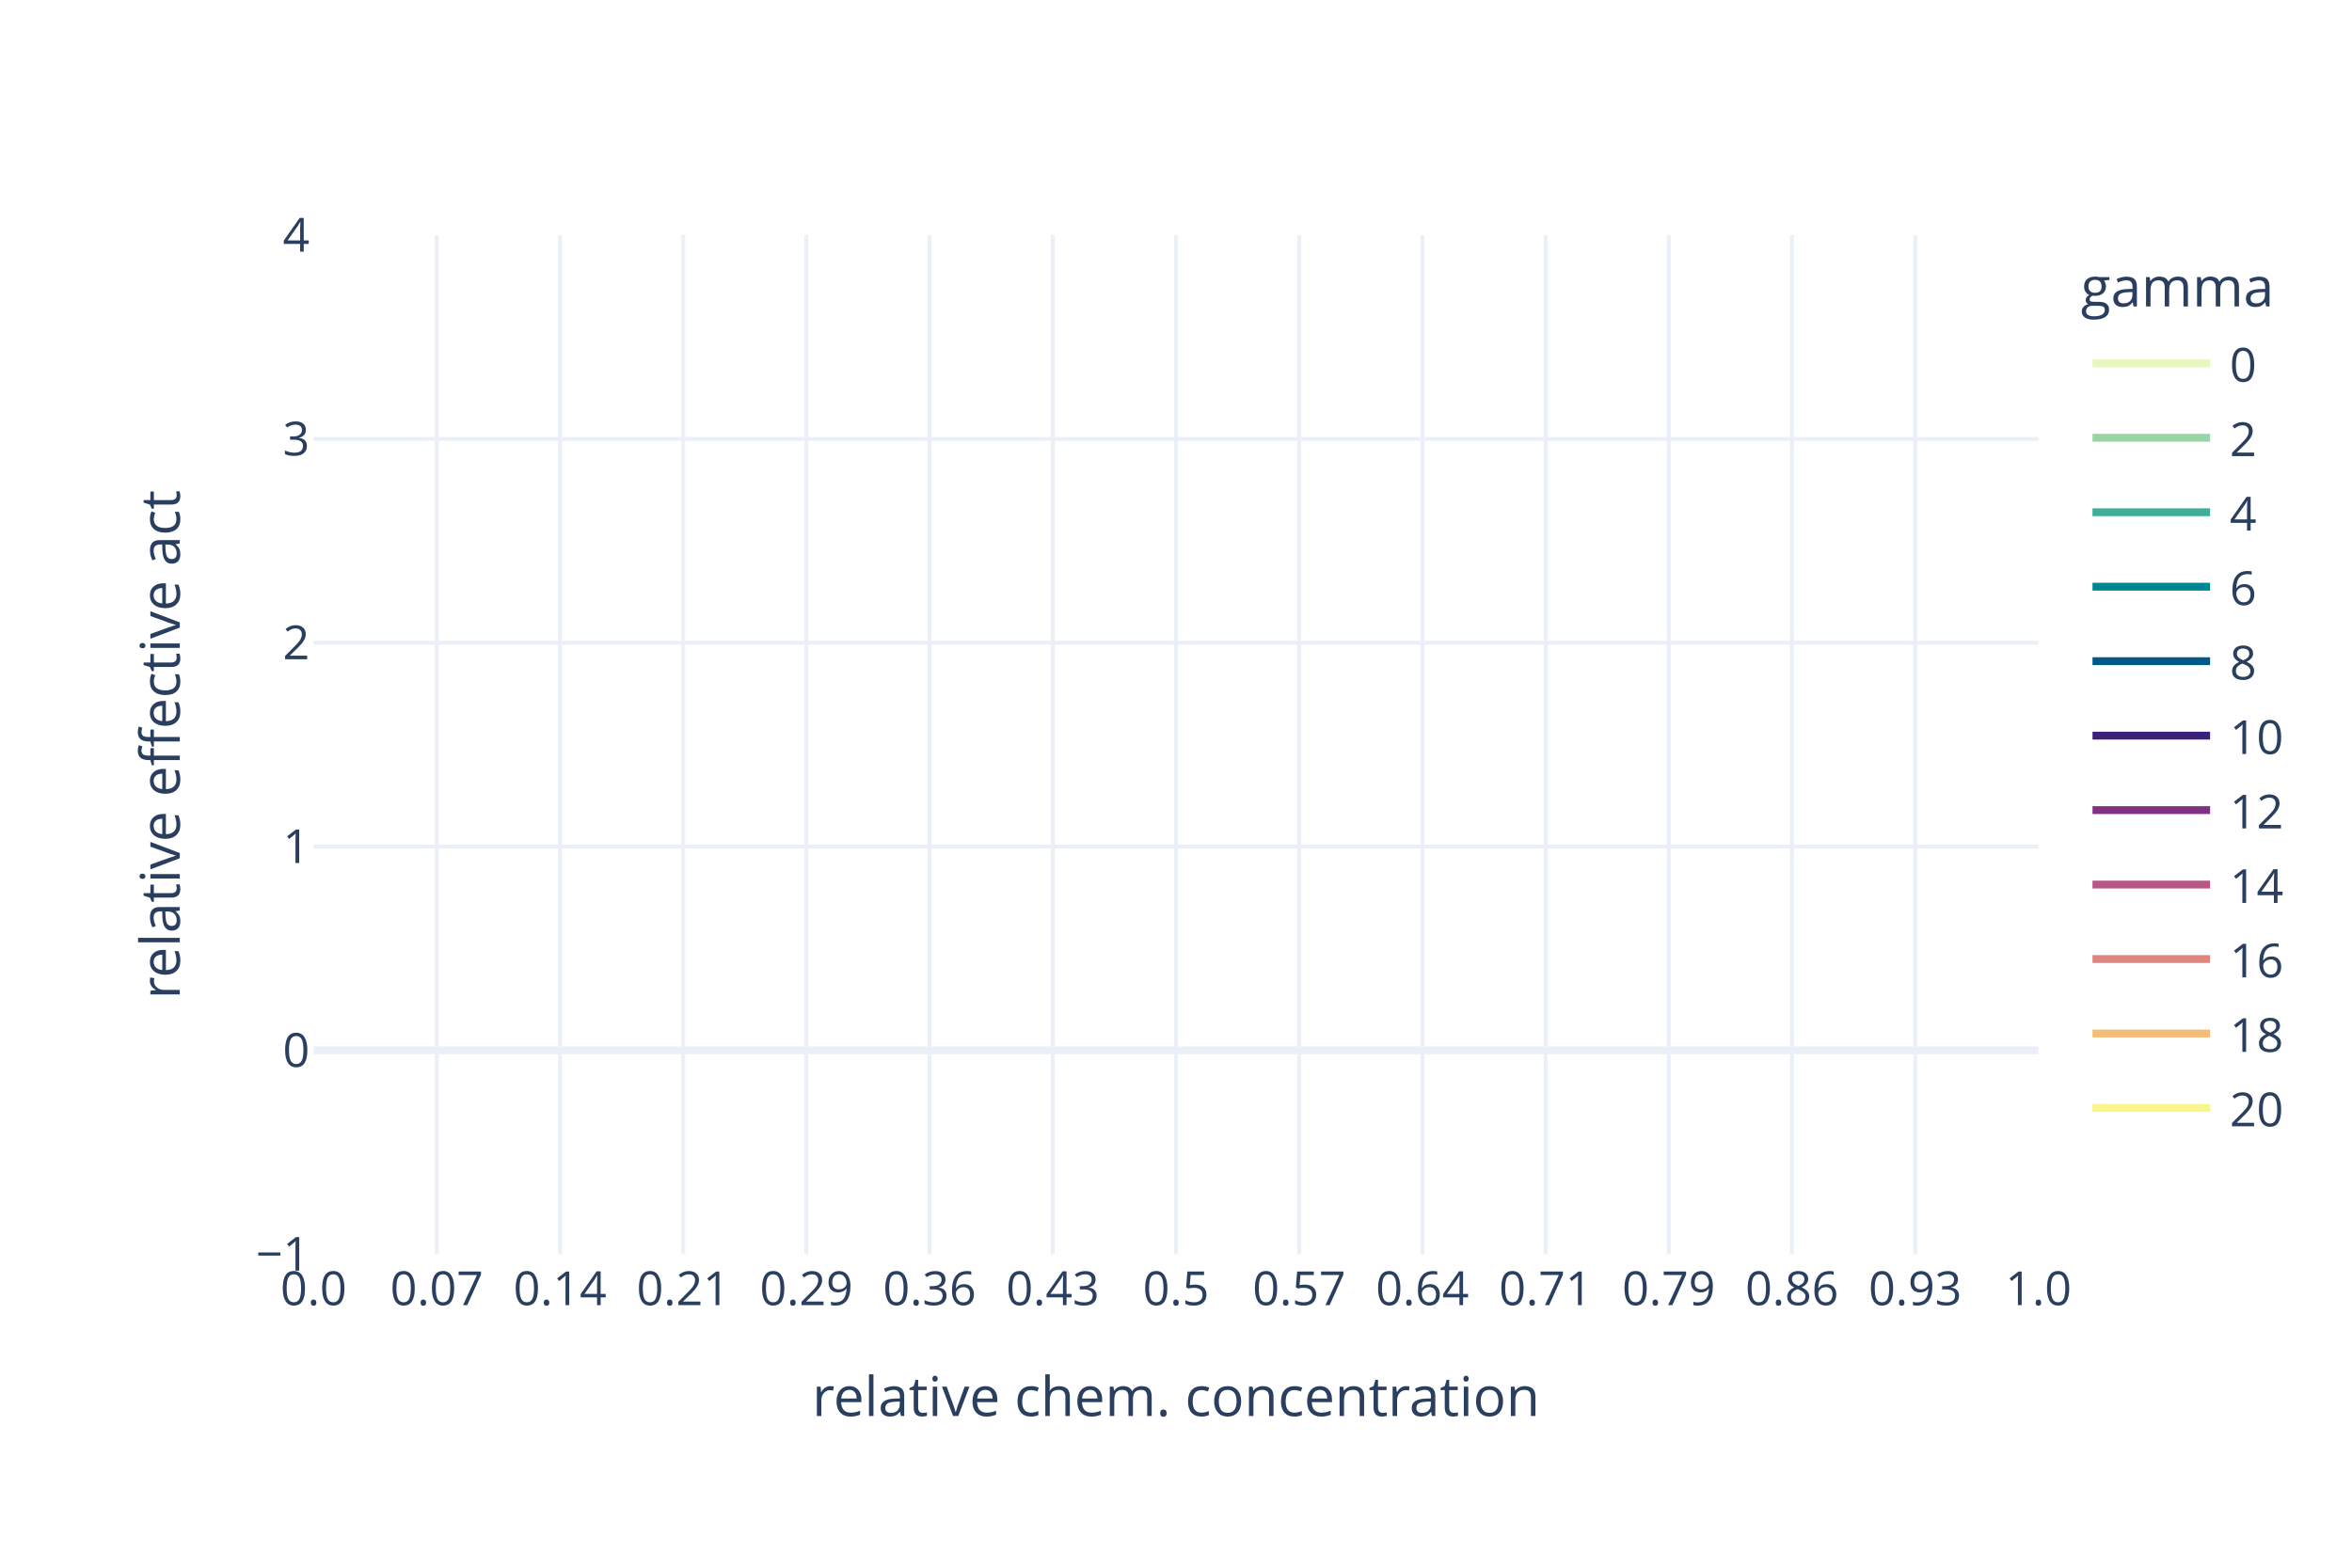
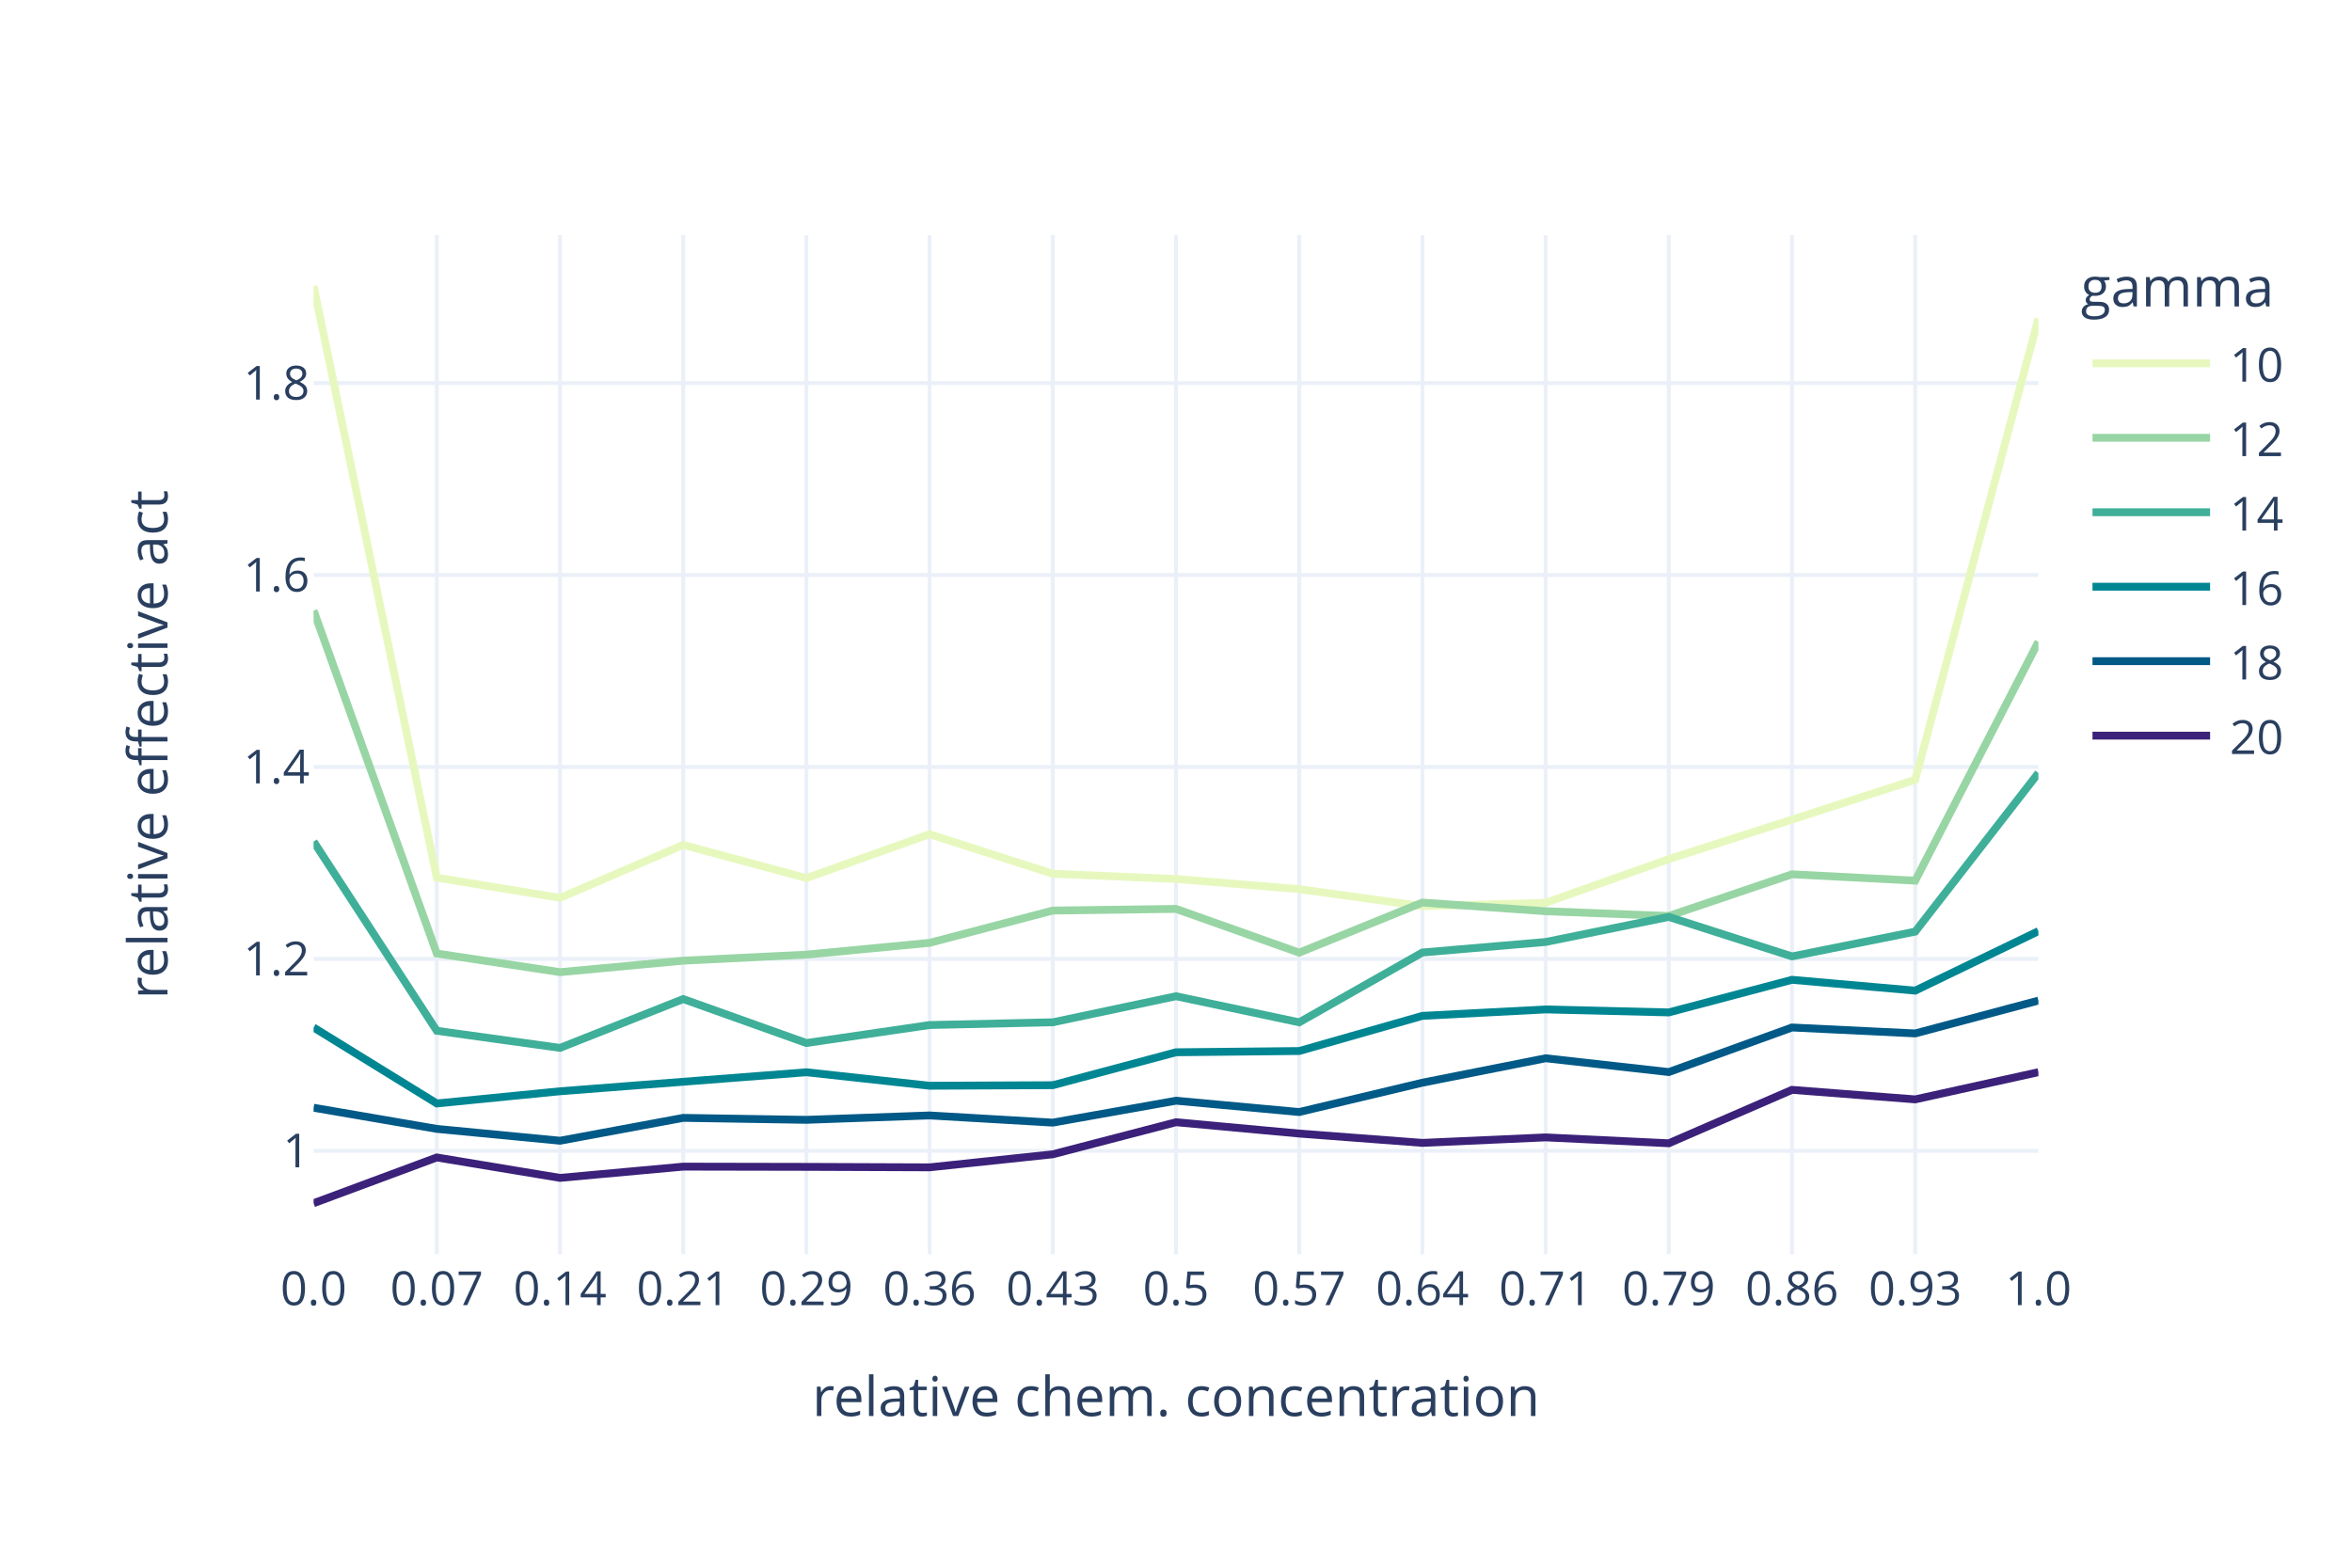
<svg xmlns="http://www.w3.org/2000/svg" class="main-svg" width="600" height="400" style="" viewBox="0 0 600 400">
  <rect x="0" y="0" width="600" height="400" style="fill: rgb(255, 255, 255); fill-opacity: 1;" />
-   <defs id="defs-e06dbf">
+   <defs id="defs-b604fa">
    <g class="clips">
-       <clipPath id="clipe06dbfxyplot" class="plotclip">
+       <clipPath id="clipb604faxyplot" class="plotclip">
        <rect width="440" height="260" />
      </clipPath>
-       <clipPath class="axesclip" id="clipe06dbfx">
+       <clipPath class="axesclip" id="clipb604fax">
        <rect x="80" y="0" width="440" height="400" />
      </clipPath>
-       <clipPath class="axesclip" id="clipe06dbfy">
+       <clipPath class="axesclip" id="clipb604fay">
        <rect x="0" y="60" width="600" height="260" />
      </clipPath>
-       <clipPath class="axesclip" id="clipe06dbfxy">
+       <clipPath class="axesclip" id="clipb604faxy">
        <rect x="80" y="60" width="440" height="260" />
      </clipPath>
    </g>
    <g class="gradients" />
    <g class="patterns" />
  </defs>
  <g class="bglayer" />
  <g class="layer-below">
    <g class="imagelayer" />
    <g class="shapelayer" />
  </g>
  <g class="cartesianlayer">
    <g class="subplot xy">
      <g class="layer-subplot">
        <g class="shapelayer" />
        <g class="imagelayer" />
      </g>
      <g class="minor-gridlayer">
        <g class="x" />
        <g class="y" />
      </g>
      <g class="gridlayer">
        <g class="x">
          <path class="xgrid crisp" transform="translate(111.43,0)" d="M0,60v260" style="stroke: rgb(235, 240, 248); stroke-opacity: 1; stroke-width: 1px;" />
          <path class="xgrid crisp" transform="translate(142.86,0)" d="M0,60v260" style="stroke: rgb(235, 240, 248); stroke-opacity: 1; stroke-width: 1px;" />
          <path class="xgrid crisp" transform="translate(174.29,0)" d="M0,60v260" style="stroke: rgb(235, 240, 248); stroke-opacity: 1; stroke-width: 1px;" />
          <path class="xgrid crisp" transform="translate(205.71,0)" d="M0,60v260" style="stroke: rgb(235, 240, 248); stroke-opacity: 1; stroke-width: 1px;" />
          <path class="xgrid crisp" transform="translate(237.14,0)" d="M0,60v260" style="stroke: rgb(235, 240, 248); stroke-opacity: 1; stroke-width: 1px;" />
          <path class="xgrid crisp" transform="translate(268.57,0)" d="M0,60v260" style="stroke: rgb(235, 240, 248); stroke-opacity: 1; stroke-width: 1px;" />
          <path class="xgrid crisp" transform="translate(300,0)" d="M0,60v260" style="stroke: rgb(235, 240, 248); stroke-opacity: 1; stroke-width: 1px;" />
          <path class="xgrid crisp" transform="translate(331.43,0)" d="M0,60v260" style="stroke: rgb(235, 240, 248); stroke-opacity: 1; stroke-width: 1px;" />
          <path class="xgrid crisp" transform="translate(362.86,0)" d="M0,60v260" style="stroke: rgb(235, 240, 248); stroke-opacity: 1; stroke-width: 1px;" />
          <path class="xgrid crisp" transform="translate(394.29,0)" d="M0,60v260" style="stroke: rgb(235, 240, 248); stroke-opacity: 1; stroke-width: 1px;" />
          <path class="xgrid crisp" transform="translate(425.71,0)" d="M0,60v260" style="stroke: rgb(235, 240, 248); stroke-opacity: 1; stroke-width: 1px;" />
          <path class="xgrid crisp" transform="translate(457.14,0)" d="M0,60v260" style="stroke: rgb(235, 240, 248); stroke-opacity: 1; stroke-width: 1px;" />
          <path class="xgrid crisp" transform="translate(488.57,0)" d="M0,60v260" style="stroke: rgb(235, 240, 248); stroke-opacity: 1; stroke-width: 1px;" />
        </g>
        <g class="y">
-           <path class="ygrid crisp" transform="translate(0,216)" d="M80,0h440" style="stroke: rgb(235, 240, 248); stroke-opacity: 1; stroke-width: 1px;" />
-           <path class="ygrid crisp" transform="translate(0,164)" d="M80,0h440" style="stroke: rgb(235, 240, 248); stroke-opacity: 1; stroke-width: 1px;" />
-           <path class="ygrid crisp" transform="translate(0,112)" d="M80,0h440" style="stroke: rgb(235, 240, 248); stroke-opacity: 1; stroke-width: 1px;" />
-         </g>
-       </g>
-       <g class="zerolinelayer">
-         <path class="yzl zl crisp" transform="translate(0,268)" d="M80,0h440" style="stroke: rgb(235, 240, 248); stroke-opacity: 1; stroke-width: 2px;" />
-       </g>
+           <path class="ygrid crisp" transform="translate(0,293.64)" d="M80,0h440" style="stroke: rgb(235, 240, 248); stroke-opacity: 1; stroke-width: 1px;" />
+           <path class="ygrid crisp" transform="translate(0,244.67)" d="M80,0h440" style="stroke: rgb(235, 240, 248); stroke-opacity: 1; stroke-width: 1px;" />
+           <path class="ygrid crisp" transform="translate(0,195.69)" d="M80,0h440" style="stroke: rgb(235, 240, 248); stroke-opacity: 1; stroke-width: 1px;" />
+           <path class="ygrid crisp" transform="translate(0,146.72)" d="M80,0h440" style="stroke: rgb(235, 240, 248); stroke-opacity: 1; stroke-width: 1px;" />
+           <path class="ygrid crisp" transform="translate(0,97.75)" d="M80,0h440" style="stroke: rgb(235, 240, 248); stroke-opacity: 1; stroke-width: 1px;" />
+         </g>
+       </g>
+       <g class="zerolinelayer" />
      <g class="layer-between">
        <g class="shapelayer" />
        <g class="imagelayer" />
      </g>
      <path class="xlines-below" />
      <path class="ylines-below" />
      <g class="overlines-below" />
      <g class="xaxislayer-below" />
      <g class="yaxislayer-below" />
      <g class="overaxes-below" />
      <g class="overplot">
-         <g class="xy" transform="translate(80,60)" clip-path="url(#clipe06dbfxyplot)">
+         <g class="xy" transform="translate(80,60)" clip-path="url(#clipb604faxyplot)">
          <g class="scatterlayer mlayer">
-             <g class="trace scatter trace63535a" style="stroke-miterlimit: 2; opacity: 1;">
-               <g class="fills" />
-               <g class="errorbars" />
-               <g class="lines" />
-               <g class="points" />
-               <g class="text" />
-             </g>
-             <g class="trace scatter trace4dbe1d" style="stroke-miterlimit: 2; opacity: 1;">
-               <g class="fills" />
-               <g class="errorbars" />
-               <g class="lines" />
-               <g class="points" />
-               <g class="text" />
-             </g>
-             <g class="trace scatter trace58fa74" style="stroke-miterlimit: 2; opacity: 1;">
-               <g class="fills" />
-               <g class="errorbars" />
-               <g class="lines" />
-               <g class="points" />
-               <g class="text" />
-             </g>
-             <g class="trace scatter trace23e4ae" style="stroke-miterlimit: 2; opacity: 1;">
-               <g class="fills" />
-               <g class="errorbars" />
-               <g class="lines" />
-               <g class="points" />
-               <g class="text" />
-             </g>
-             <g class="trace scatter traceb11a7f" style="stroke-miterlimit: 2; opacity: 1;">
-               <g class="fills" />
-               <g class="errorbars" />
-               <g class="lines" />
-               <g class="points" />
-               <g class="text" />
-             </g>
-             <g class="trace scatter traceca086c" style="stroke-miterlimit: 2; opacity: 1;">
-               <g class="fills" />
-               <g class="errorbars" />
-               <g class="lines" />
-               <g class="points" />
-               <g class="text" />
-             </g>
-             <g class="trace scatter trace359d80" style="stroke-miterlimit: 2; opacity: 1;">
-               <g class="fills" />
-               <g class="errorbars" />
-               <g class="lines" />
-               <g class="points" />
-               <g class="text" />
-             </g>
-             <g class="trace scatter trace2d1290" style="stroke-miterlimit: 2; opacity: 1;">
-               <g class="fills" />
-               <g class="errorbars" />
-               <g class="lines" />
-               <g class="points" />
-               <g class="text" />
-             </g>
-             <g class="trace scatter tracef68f67" style="stroke-miterlimit: 2; opacity: 1;">
-               <g class="fills" />
-               <g class="errorbars" />
-               <g class="lines" />
-               <g class="points" />
-               <g class="text" />
-             </g>
-             <g class="trace scatter tracedbcbac" style="stroke-miterlimit: 2; opacity: 1;">
-               <g class="fills" />
-               <g class="errorbars" />
-               <g class="lines" />
-               <g class="points" />
-               <g class="text" />
-             </g>
-             <g class="trace scatter trace91c895" style="stroke-miterlimit: 2; opacity: 1;">
-               <g class="fills" />
-               <g class="errorbars" />
-               <g class="lines" />
+             <g class="trace scatter trace47fe0f" style="stroke-miterlimit: 2; opacity: 1;">
+               <g class="fills" />
+               <g class="errorbars" />
+               <g class="lines">
+                 <path class="js-line" d="M0,13L31.43,163.94L62.86,169.09L94.29,155.58L125.71,164.04L157.14,152.85L188.57,162.95L220,164.27L251.43,166.87L282.86,171.21L314.29,170.35L345.71,159.2L377.14,149.12L408.57,138.96L440,21.28" style="vector-effect: none; fill: none; stroke: rgb(231, 248, 191); stroke-opacity: 1; stroke-width: 2px; opacity: 1;" />
+               </g>
+               <g class="points" />
+               <g class="text" />
+             </g>
+             <g class="trace scatter trace61ab6f" style="stroke-miterlimit: 2; opacity: 1;">
+               <g class="fills" />
+               <g class="errorbars" />
+               <g class="lines">
+                 <path class="js-line" d="M0,95.78L31.43,183.29L62.86,188.05L94.29,185.12L125.71,183.58L157.14,180.57L188.57,172.33L220,171.91L251.43,183.07L282.86,170.29L314.29,172.5L345.71,173.72L377.14,163.08L408.57,164.7L440,103.74" style="vector-effect: none; fill: none; stroke: rgb(152, 213, 164); stroke-opacity: 1; stroke-width: 2px; opacity: 1;" />
+               </g>
+               <g class="points" />
+               <g class="text" />
+             </g>
+             <g class="trace scatter traceeed20d" style="stroke-miterlimit: 2; opacity: 1;">
+               <g class="fills" />
+               <g class="errorbars" />
+               <g class="lines">
+                 <path class="js-line" d="M0,154.73L31.43,203.01L62.86,207.37L94.29,194.91L125.71,206.13L157.14,201.54L188.57,200.84L220,194.19L251.43,200.85L282.86,183.03L314.29,180.35L345.71,173.95L377.14,184.03L408.57,177.71L440,137.23" style="vector-effect: none; fill: none; stroke: rgb(63, 175, 153); stroke-opacity: 1; stroke-width: 2px; opacity: 1;" />
+               </g>
+               <g class="points" />
+               <g class="text" />
+             </g>
+             <g class="trace scatter trace090d10" style="stroke-miterlimit: 2; opacity: 1;">
+               <g class="fills" />
+               <g class="errorbars" />
+               <g class="lines">
+                 <path class="js-line" d="M0,202.17L31.43,221.55L62.86,218.44L125.71,213.59L157.14,217.03L188.57,216.89L220,208.49L251.43,208.17L282.86,199.2L314.29,197.56L345.71,198.32L377.14,190L408.57,192.76L440,177.59" style="vector-effect: none; fill: none; stroke: rgb(0, 134, 146); stroke-opacity: 1; stroke-width: 2px; opacity: 1;" />
+               </g>
+               <g class="points" />
+               <g class="text" />
+             </g>
+             <g class="trace scatter trace53eaf3" style="stroke-miterlimit: 2; opacity: 1;">
+               <g class="fills" />
+               <g class="errorbars" />
+               <g class="lines">
+                 <path class="js-line" d="M0,222.64L31.43,228.04L62.86,231.06L94.29,225.23L125.71,225.73L157.14,224.61L188.57,226.44L220,220.85L251.43,223.74L282.86,216.25L314.29,210.02L345.71,213.54L377.14,202.17L408.57,203.68L440,195.3" style="vector-effect: none; fill: none; stroke: rgb(0, 89, 134); stroke-opacity: 1; stroke-width: 2px; opacity: 1;" />
+               </g>
+               <g class="points" />
+               <g class="text" />
+             </g>
+             <g class="trace scatter tracecaed62" style="stroke-miterlimit: 2; opacity: 1;">
+               <g class="fills" />
+               <g class="errorbars" />
+               <g class="lines">
+                 <path class="js-line" d="M0,247L31.43,235.33L62.86,240.54L94.29,237.67L125.71,237.73L157.14,237.85L188.57,234.52L220,226.34L251.43,229.23L282.86,231.61L314.29,230.21L345.71,231.71L377.14,218.08L408.57,220.51L440,213.57" style="vector-effect: none; fill: none; stroke: rgb(59, 33, 121); stroke-opacity: 1; stroke-width: 2px; opacity: 1;" />
+               </g>
              <g class="points" />
              <g class="text" />
            </g>
          </g>
        </g>
      </g>
      <g class="zerolinelayer-above" />
      <path class="xlines-above crisp" d="M0,0" style="fill: none;" />
      <path class="ylines-above crisp" d="M0,0" style="fill: none;" />
      <g class="overlines-above" />
      <g class="xaxislayer-above">
        <g class="xtick">
          <text text-anchor="middle" x="0" y="333" transform="translate(80,0)" style="font-family: 'Open Sans', verdana, arial, sans-serif; font-size: 12px; fill: rgb(42, 63, 95); fill-opacity: 1; white-space: pre;">0.0</text>
        </g>
        <g class="xtick">
          <text text-anchor="middle" x="0" y="333" transform="translate(111.43,0)" style="font-family: 'Open Sans', verdana, arial, sans-serif; font-size: 12px; fill: rgb(42, 63, 95); fill-opacity: 1; white-space: pre;">0.07</text>
        </g>
        <g class="xtick">
          <text text-anchor="middle" x="0" y="333" transform="translate(142.86,0)" style="font-family: 'Open Sans', verdana, arial, sans-serif; font-size: 12px; fill: rgb(42, 63, 95); fill-opacity: 1; white-space: pre;">0.14</text>
        </g>
        <g class="xtick">
          <text text-anchor="middle" x="0" y="333" transform="translate(174.29,0)" style="font-family: 'Open Sans', verdana, arial, sans-serif; font-size: 12px; fill: rgb(42, 63, 95); fill-opacity: 1; white-space: pre;">0.21</text>
        </g>
        <g class="xtick">
          <text text-anchor="middle" x="0" y="333" transform="translate(205.71,0)" style="font-family: 'Open Sans', verdana, arial, sans-serif; font-size: 12px; fill: rgb(42, 63, 95); fill-opacity: 1; white-space: pre;">0.29</text>
        </g>
        <g class="xtick">
          <text text-anchor="middle" x="0" y="333" transform="translate(237.14,0)" style="font-family: 'Open Sans', verdana, arial, sans-serif; font-size: 12px; fill: rgb(42, 63, 95); fill-opacity: 1; white-space: pre;">0.36</text>
        </g>
        <g class="xtick">
          <text text-anchor="middle" x="0" y="333" transform="translate(268.57,0)" style="font-family: 'Open Sans', verdana, arial, sans-serif; font-size: 12px; fill: rgb(42, 63, 95); fill-opacity: 1; white-space: pre;">0.43</text>
        </g>
        <g class="xtick">
          <text text-anchor="middle" x="0" y="333" transform="translate(300,0)" style="font-family: 'Open Sans', verdana, arial, sans-serif; font-size: 12px; fill: rgb(42, 63, 95); fill-opacity: 1; white-space: pre;">0.5</text>
        </g>
        <g class="xtick">
          <text text-anchor="middle" x="0" y="333" transform="translate(331.43,0)" style="font-family: 'Open Sans', verdana, arial, sans-serif; font-size: 12px; fill: rgb(42, 63, 95); fill-opacity: 1; white-space: pre;">0.57</text>
        </g>
        <g class="xtick">
          <text text-anchor="middle" x="0" y="333" transform="translate(362.86,0)" style="font-family: 'Open Sans', verdana, arial, sans-serif; font-size: 12px; fill: rgb(42, 63, 95); fill-opacity: 1; white-space: pre;">0.64</text>
        </g>
        <g class="xtick">
          <text text-anchor="middle" x="0" y="333" transform="translate(394.29,0)" style="font-family: 'Open Sans', verdana, arial, sans-serif; font-size: 12px; fill: rgb(42, 63, 95); fill-opacity: 1; white-space: pre;">0.71</text>
        </g>
        <g class="xtick">
          <text text-anchor="middle" x="0" y="333" transform="translate(425.71,0)" style="font-family: 'Open Sans', verdana, arial, sans-serif; font-size: 12px; fill: rgb(42, 63, 95); fill-opacity: 1; white-space: pre;">0.79</text>
        </g>
        <g class="xtick">
          <text text-anchor="middle" x="0" y="333" transform="translate(457.14,0)" style="font-family: 'Open Sans', verdana, arial, sans-serif; font-size: 12px; fill: rgb(42, 63, 95); fill-opacity: 1; white-space: pre;">0.86</text>
        </g>
        <g class="xtick">
          <text text-anchor="middle" x="0" y="333" transform="translate(488.57,0)" style="font-family: 'Open Sans', verdana, arial, sans-serif; font-size: 12px; fill: rgb(42, 63, 95); fill-opacity: 1; white-space: pre;">0.93</text>
        </g>
        <g class="xtick">
          <text text-anchor="middle" x="0" y="333" transform="translate(520,0)" style="font-family: 'Open Sans', verdana, arial, sans-serif; font-size: 12px; fill: rgb(42, 63, 95); fill-opacity: 1; white-space: pre;">1.0</text>
        </g>
      </g>
      <g class="yaxislayer-above">
        <g class="ytick">
-           <text text-anchor="end" x="79" y="4.2" transform="translate(0,320)" style="font-family: 'Open Sans', verdana, arial, sans-serif; font-size: 12px; fill: rgb(42, 63, 95); fill-opacity: 1; white-space: pre;">−1</text>
-         </g>
-         <g class="ytick">
-           <text text-anchor="end" x="79" y="4.2" style="font-family: 'Open Sans', verdana, arial, sans-serif; font-size: 12px; fill: rgb(42, 63, 95); fill-opacity: 1; white-space: pre;" transform="translate(0,268)">0</text>
-         </g>
-         <g class="ytick">
-           <text text-anchor="end" x="79" y="4.2" style="font-family: 'Open Sans', verdana, arial, sans-serif; font-size: 12px; fill: rgb(42, 63, 95); fill-opacity: 1; white-space: pre;" transform="translate(0,216)">1</text>
-         </g>
-         <g class="ytick">
-           <text text-anchor="end" x="79" y="4.2" style="font-family: 'Open Sans', verdana, arial, sans-serif; font-size: 12px; fill: rgb(42, 63, 95); fill-opacity: 1; white-space: pre;" transform="translate(0,164)">2</text>
-         </g>
-         <g class="ytick">
-           <text text-anchor="end" x="79" y="4.2" style="font-family: 'Open Sans', verdana, arial, sans-serif; font-size: 12px; fill: rgb(42, 63, 95); fill-opacity: 1; white-space: pre;" transform="translate(0,112)">3</text>
-         </g>
-         <g class="ytick">
-           <text text-anchor="end" x="79" y="4.2" style="font-family: 'Open Sans', verdana, arial, sans-serif; font-size: 12px; fill: rgb(42, 63, 95); fill-opacity: 1; white-space: pre;" transform="translate(0,60)">4</text>
+           <text text-anchor="end" x="79" y="4.2" transform="translate(0,293.64)" style="font-family: 'Open Sans', verdana, arial, sans-serif; font-size: 12px; fill: rgb(42, 63, 95); fill-opacity: 1; white-space: pre;">1</text>
+         </g>
+         <g class="ytick">
+           <text text-anchor="end" x="79" y="4.2" style="font-family: 'Open Sans', verdana, arial, sans-serif; font-size: 12px; fill: rgb(42, 63, 95); fill-opacity: 1; white-space: pre;" transform="translate(0,244.67)">1.2</text>
+         </g>
+         <g class="ytick">
+           <text text-anchor="end" x="79" y="4.2" style="font-family: 'Open Sans', verdana, arial, sans-serif; font-size: 12px; fill: rgb(42, 63, 95); fill-opacity: 1; white-space: pre;" transform="translate(0,195.69)">1.4</text>
+         </g>
+         <g class="ytick">
+           <text text-anchor="end" x="79" y="4.2" style="font-family: 'Open Sans', verdana, arial, sans-serif; font-size: 12px; fill: rgb(42, 63, 95); fill-opacity: 1; white-space: pre;" transform="translate(0,146.72)">1.6</text>
+         </g>
+         <g class="ytick">
+           <text text-anchor="end" x="79" y="4.2" style="font-family: 'Open Sans', verdana, arial, sans-serif; font-size: 12px; fill: rgb(42, 63, 95); fill-opacity: 1; white-space: pre;" transform="translate(0,97.75)">1.8</text>
        </g>
      </g>
      <g class="overaxes-above" />
    </g>
  </g>
  <g class="polarlayer" />
  <g class="smithlayer" />
  <g class="ternarylayer" />
  <g class="geolayer" />
  <g class="funnelarealayer" />
  <g class="pielayer" />
  <g class="iciclelayer" />
  <g class="treemaplayer" />
  <g class="sunburstlayer" />
  <g class="glimages" />
-   <defs id="topdefs-e06dbf">
+   <defs id="topdefs-b604fa">
    <g class="clips" />
-     <clipPath id="legende06dbf">
-       <rect width="59" height="238" x="0" y="0" />
+     <clipPath id="legendb604fa">
+       <rect width="59" height="143" x="0" y="0" />
    </clipPath>
  </defs>
  <g class="layer-above">
    <g class="imagelayer" />
    <g class="shapelayer" />
  </g>
  <g class="infolayer">
    <g class="legend" pointer-events="all" transform="translate(528.8,60)">
-       <rect class="bg" shape-rendering="crispEdges" style="stroke: rgb(68, 68, 68); stroke-opacity: 1; fill: rgb(255, 255, 255); fill-opacity: 1; stroke-width: 0px;" width="59" height="238" x="0" y="0" />
-       <g class="scrollbox" transform="" clip-path="url(#legende06dbf)">
+       <rect class="bg" shape-rendering="crispEdges" style="stroke: rgb(68, 68, 68); stroke-opacity: 1; fill: rgb(255, 255, 255); fill-opacity: 1; stroke-width: 0px;" width="59" height="143" x="0" y="0" />
+       <g class="scrollbox" transform="" clip-path="url(#legendb604fa)">
        <text class="legendtitletext" text-anchor="start" x="2" y="18.2" style="font-family: 'Open Sans', verdana, arial, sans-serif; font-size: 14px; fill: rgb(42, 63, 95); fill-opacity: 1; white-space: pre;">gamma</text>
        <g class="groups" transform="">
          <g class="traces" transform="translate(0,32.7)" style="opacity: 1;">
-             <text class="legendtext" text-anchor="start" x="40" y="4.68" style="font-family: 'Open Sans', verdana, arial, sans-serif; font-size: 12px; fill: rgb(42, 63, 95); fill-opacity: 1; white-space: pre;">0</text>
+             <text class="legendtext" text-anchor="start" x="40" y="4.68" style="font-family: 'Open Sans', verdana, arial, sans-serif; font-size: 12px; fill: rgb(42, 63, 95); fill-opacity: 1; white-space: pre;">10</text>
            <g class="layers" style="opacity: 1;">
              <g class="legendfill" />
              <g class="legendlines">
                <path class="js-line" d="M5,0h30" style="fill: none; stroke: rgb(231, 248, 191); stroke-opacity: 1; stroke-width: 2px;" />
              </g>
              <g class="legendsymbols">
                <g class="legendpoints" />
              </g>
            </g>
            <rect class="legendtoggle" x="0" y="-9.5" width="53.861" height="19" style="fill: rgb(0, 0, 0); fill-opacity: 0;" />
          </g>
        </g>
        <g class="groups" transform="">
          <g class="traces" transform="translate(0,51.7)" style="opacity: 1;">
-             <text class="legendtext" text-anchor="start" x="40" y="4.68" style="font-family: 'Open Sans', verdana, arial, sans-serif; font-size: 12px; fill: rgb(42, 63, 95); fill-opacity: 1; white-space: pre;">2</text>
+             <text class="legendtext" text-anchor="start" x="40" y="4.68" style="font-family: 'Open Sans', verdana, arial, sans-serif; font-size: 12px; fill: rgb(42, 63, 95); fill-opacity: 1; white-space: pre;">12</text>
            <g class="layers" style="opacity: 1;">
              <g class="legendfill" />
              <g class="legendlines">
                <path class="js-line" d="M5,0h30" style="fill: none; stroke: rgb(152, 213, 164); stroke-opacity: 1; stroke-width: 2px;" />
              </g>
              <g class="legendsymbols">
                <g class="legendpoints" />
              </g>
            </g>
            <rect class="legendtoggle" x="0" y="-9.5" width="53.861" height="19" style="fill: rgb(0, 0, 0); fill-opacity: 0;" />
          </g>
        </g>
        <g class="groups" transform="">
          <g class="traces" transform="translate(0,70.7)" style="opacity: 1;">
-             <text class="legendtext" text-anchor="start" x="40" y="4.68" style="font-family: 'Open Sans', verdana, arial, sans-serif; font-size: 12px; fill: rgb(42, 63, 95); fill-opacity: 1; white-space: pre;">4</text>
+             <text class="legendtext" text-anchor="start" x="40" y="4.68" style="font-family: 'Open Sans', verdana, arial, sans-serif; font-size: 12px; fill: rgb(42, 63, 95); fill-opacity: 1; white-space: pre;">14</text>
            <g class="layers" style="opacity: 1;">
              <g class="legendfill" />
              <g class="legendlines">
                <path class="js-line" d="M5,0h30" style="fill: none; stroke: rgb(63, 175, 153); stroke-opacity: 1; stroke-width: 2px;" />
              </g>
              <g class="legendsymbols">
                <g class="legendpoints" />
              </g>
            </g>
            <rect class="legendtoggle" x="0" y="-9.5" width="53.861" height="19" style="fill: rgb(0, 0, 0); fill-opacity: 0;" />
          </g>
        </g>
        <g class="groups" transform="">
          <g class="traces" transform="translate(0,89.7)" style="opacity: 1;">
-             <text class="legendtext" text-anchor="start" x="40" y="4.68" style="font-family: 'Open Sans', verdana, arial, sans-serif; font-size: 12px; fill: rgb(42, 63, 95); fill-opacity: 1; white-space: pre;">6</text>
+             <text class="legendtext" text-anchor="start" x="40" y="4.68" style="font-family: 'Open Sans', verdana, arial, sans-serif; font-size: 12px; fill: rgb(42, 63, 95); fill-opacity: 1; white-space: pre;">16</text>
            <g class="layers" style="opacity: 1;">
              <g class="legendfill" />
              <g class="legendlines">
                <path class="js-line" d="M5,0h30" style="fill: none; stroke: rgb(0, 134, 146); stroke-opacity: 1; stroke-width: 2px;" />
              </g>
              <g class="legendsymbols">
                <g class="legendpoints" />
              </g>
            </g>
            <rect class="legendtoggle" x="0" y="-9.5" width="53.861" height="19" style="fill: rgb(0, 0, 0); fill-opacity: 0;" />
          </g>
        </g>
        <g class="groups" transform="">
          <g class="traces" transform="translate(0,108.7)" style="opacity: 1;">
-             <text class="legendtext" text-anchor="start" x="40" y="4.68" style="font-family: 'Open Sans', verdana, arial, sans-serif; font-size: 12px; fill: rgb(42, 63, 95); fill-opacity: 1; white-space: pre;">8</text>
+             <text class="legendtext" text-anchor="start" x="40" y="4.68" style="font-family: 'Open Sans', verdana, arial, sans-serif; font-size: 12px; fill: rgb(42, 63, 95); fill-opacity: 1; white-space: pre;">18</text>
            <g class="layers" style="opacity: 1;">
              <g class="legendfill" />
              <g class="legendlines">
                <path class="js-line" d="M5,0h30" style="fill: none; stroke: rgb(0, 89, 134); stroke-opacity: 1; stroke-width: 2px;" />
              </g>
              <g class="legendsymbols">
                <g class="legendpoints" />
              </g>
            </g>
            <rect class="legendtoggle" x="0" y="-9.5" width="53.861" height="19" style="fill: rgb(0, 0, 0); fill-opacity: 0;" />
          </g>
        </g>
        <g class="groups" transform="">
          <g class="traces" transform="translate(0,127.7)" style="opacity: 1;">
-             <text class="legendtext" text-anchor="start" x="40" y="4.68" style="font-family: 'Open Sans', verdana, arial, sans-serif; font-size: 12px; fill: rgb(42, 63, 95); fill-opacity: 1; white-space: pre;">10</text>
+             <text class="legendtext" text-anchor="start" x="40" y="4.68" style="font-family: 'Open Sans', verdana, arial, sans-serif; font-size: 12px; fill: rgb(42, 63, 95); fill-opacity: 1; white-space: pre;">20</text>
            <g class="layers" style="opacity: 1;">
              <g class="legendfill" />
              <g class="legendlines">
                <path class="js-line" d="M5,0h30" style="fill: none; stroke: rgb(59, 33, 121); stroke-opacity: 1; stroke-width: 2px;" />
-               </g>
-               <g class="legendsymbols">
-                 <g class="legendpoints" />
-               </g>
-             </g>
-             <rect class="legendtoggle" x="0" y="-9.5" width="53.861" height="19" style="fill: rgb(0, 0, 0); fill-opacity: 0;" />
-           </g>
-         </g>
-         <g class="groups" transform="">
-           <g class="traces" transform="translate(0,146.7)" style="opacity: 1;">
-             <text class="legendtext" text-anchor="start" x="40" y="4.68" style="font-family: 'Open Sans', verdana, arial, sans-serif; font-size: 12px; fill: rgb(42, 63, 95); fill-opacity: 1; white-space: pre;">12</text>
-             <g class="layers" style="opacity: 1;">
-               <g class="legendfill" />
-               <g class="legendlines">
-                 <path class="js-line" d="M5,0h30" style="fill: none; stroke: rgb(130, 48, 131); stroke-opacity: 1; stroke-width: 2px;" />
-               </g>
-               <g class="legendsymbols">
-                 <g class="legendpoints" />
-               </g>
-             </g>
-             <rect class="legendtoggle" x="0" y="-9.5" width="53.861" height="19" style="fill: rgb(0, 0, 0); fill-opacity: 0;" />
-           </g>
-         </g>
-         <g class="groups" transform="">
-           <g class="traces" transform="translate(0,165.7)" style="opacity: 1;">
-             <text class="legendtext" text-anchor="start" x="40" y="4.68" style="font-family: 'Open Sans', verdana, arial, sans-serif; font-size: 12px; fill: rgb(42, 63, 95); fill-opacity: 1; white-space: pre;">14</text>
-             <g class="layers" style="opacity: 1;">
-               <g class="legendfill" />
-               <g class="legendlines">
-                 <path class="js-line" d="M5,0h30" style="fill: none; stroke: rgb(183, 86, 135); stroke-opacity: 1; stroke-width: 2px;" />
-               </g>
-               <g class="legendsymbols">
-                 <g class="legendpoints" />
-               </g>
-             </g>
-             <rect class="legendtoggle" x="0" y="-9.5" width="53.861" height="19" style="fill: rgb(0, 0, 0); fill-opacity: 0;" />
-           </g>
-         </g>
-         <g class="groups" transform="">
-           <g class="traces" transform="translate(0,184.7)" style="opacity: 1;">
-             <text class="legendtext" text-anchor="start" x="40" y="4.68" style="font-family: 'Open Sans', verdana, arial, sans-serif; font-size: 12px; fill: rgb(42, 63, 95); fill-opacity: 1; white-space: pre;">16</text>
-             <g class="layers" style="opacity: 1;">
-               <g class="legendfill" />
-               <g class="legendlines">
-                 <path class="js-line" d="M5,0h30" style="fill: none; stroke: rgb(221, 134, 127); stroke-opacity: 1; stroke-width: 2px;" />
-               </g>
-               <g class="legendsymbols">
-                 <g class="legendpoints" />
-               </g>
-             </g>
-             <rect class="legendtoggle" x="0" y="-9.5" width="53.861" height="19" style="fill: rgb(0, 0, 0); fill-opacity: 0;" />
-           </g>
-         </g>
-         <g class="groups" transform="">
-           <g class="traces" transform="translate(0,203.7)" style="opacity: 1;">
-             <text class="legendtext" text-anchor="start" x="40" y="4.68" style="font-family: 'Open Sans', verdana, arial, sans-serif; font-size: 12px; fill: rgb(42, 63, 95); fill-opacity: 1; white-space: pre;">18</text>
-             <g class="layers" style="opacity: 1;">
-               <g class="legendfill" />
-               <g class="legendlines">
-                 <path class="js-line" d="M5,0h30" style="fill: none; stroke: rgb(244, 188, 119); stroke-opacity: 1; stroke-width: 2px;" />
-               </g>
-               <g class="legendsymbols">
-                 <g class="legendpoints" />
-               </g>
-             </g>
-             <rect class="legendtoggle" x="0" y="-9.5" width="53.861" height="19" style="fill: rgb(0, 0, 0); fill-opacity: 0;" />
-           </g>
-         </g>
-         <g class="groups" transform="">
-           <g class="traces" transform="translate(0,222.7)" style="opacity: 1;">
-             <text class="legendtext" text-anchor="start" x="40" y="4.68" style="font-family: 'Open Sans', verdana, arial, sans-serif; font-size: 12px; fill: rgb(42, 63, 95); fill-opacity: 1; white-space: pre;">20</text>
-             <g class="layers" style="opacity: 1;">
-               <g class="legendfill" />
-               <g class="legendlines">
-                 <path class="js-line" d="M5,0h30" style="fill: none; stroke: rgb(248, 246, 139); stroke-opacity: 1; stroke-width: 2px;" />
              </g>
              <g class="legendsymbols">
                <g class="legendpoints" />
              </g>
            </g>
            <rect class="legendtoggle" x="0" y="-9.5" width="53.861" height="19" style="fill: rgb(0, 0, 0); fill-opacity: 0;" />
          </g>
        </g>
      </g>
      <rect class="scrollbar" rx="20" ry="3" width="0" height="0" style="fill: rgb(128, 139, 164); fill-opacity: 1;" x="0" y="0" />
    </g>
    <g class="g-gtitle" />
    <g class="g-xtitle">
      <text class="xtitle" x="300" y="361.3" text-anchor="middle" style="opacity: 1; font-family: 'Open Sans', verdana, arial, sans-serif; font-size: 14px; fill: rgb(42, 63, 95); fill-opacity: 1; white-space: pre;">relative chem. concentration</text>
    </g>
    <g class="g-ytitle">
-       <text class="ytitle" transform="rotate(-90,45.86563,190)" x="45.866" y="190" text-anchor="middle" style="opacity: 1; font-family: 'Open Sans', verdana, arial, sans-serif; font-size: 14px; fill: rgb(42, 63, 95); fill-opacity: 1; white-space: pre;">relative effective act</text>
+       <text class="ytitle" transform="rotate(-90,42.725,190)" x="42.725" y="190" text-anchor="middle" style="opacity: 1; font-family: 'Open Sans', verdana, arial, sans-serif; font-size: 14px; fill: rgb(42, 63, 95); fill-opacity: 1; white-space: pre;">relative effective act</text>
    </g>
  </g>
</svg>
